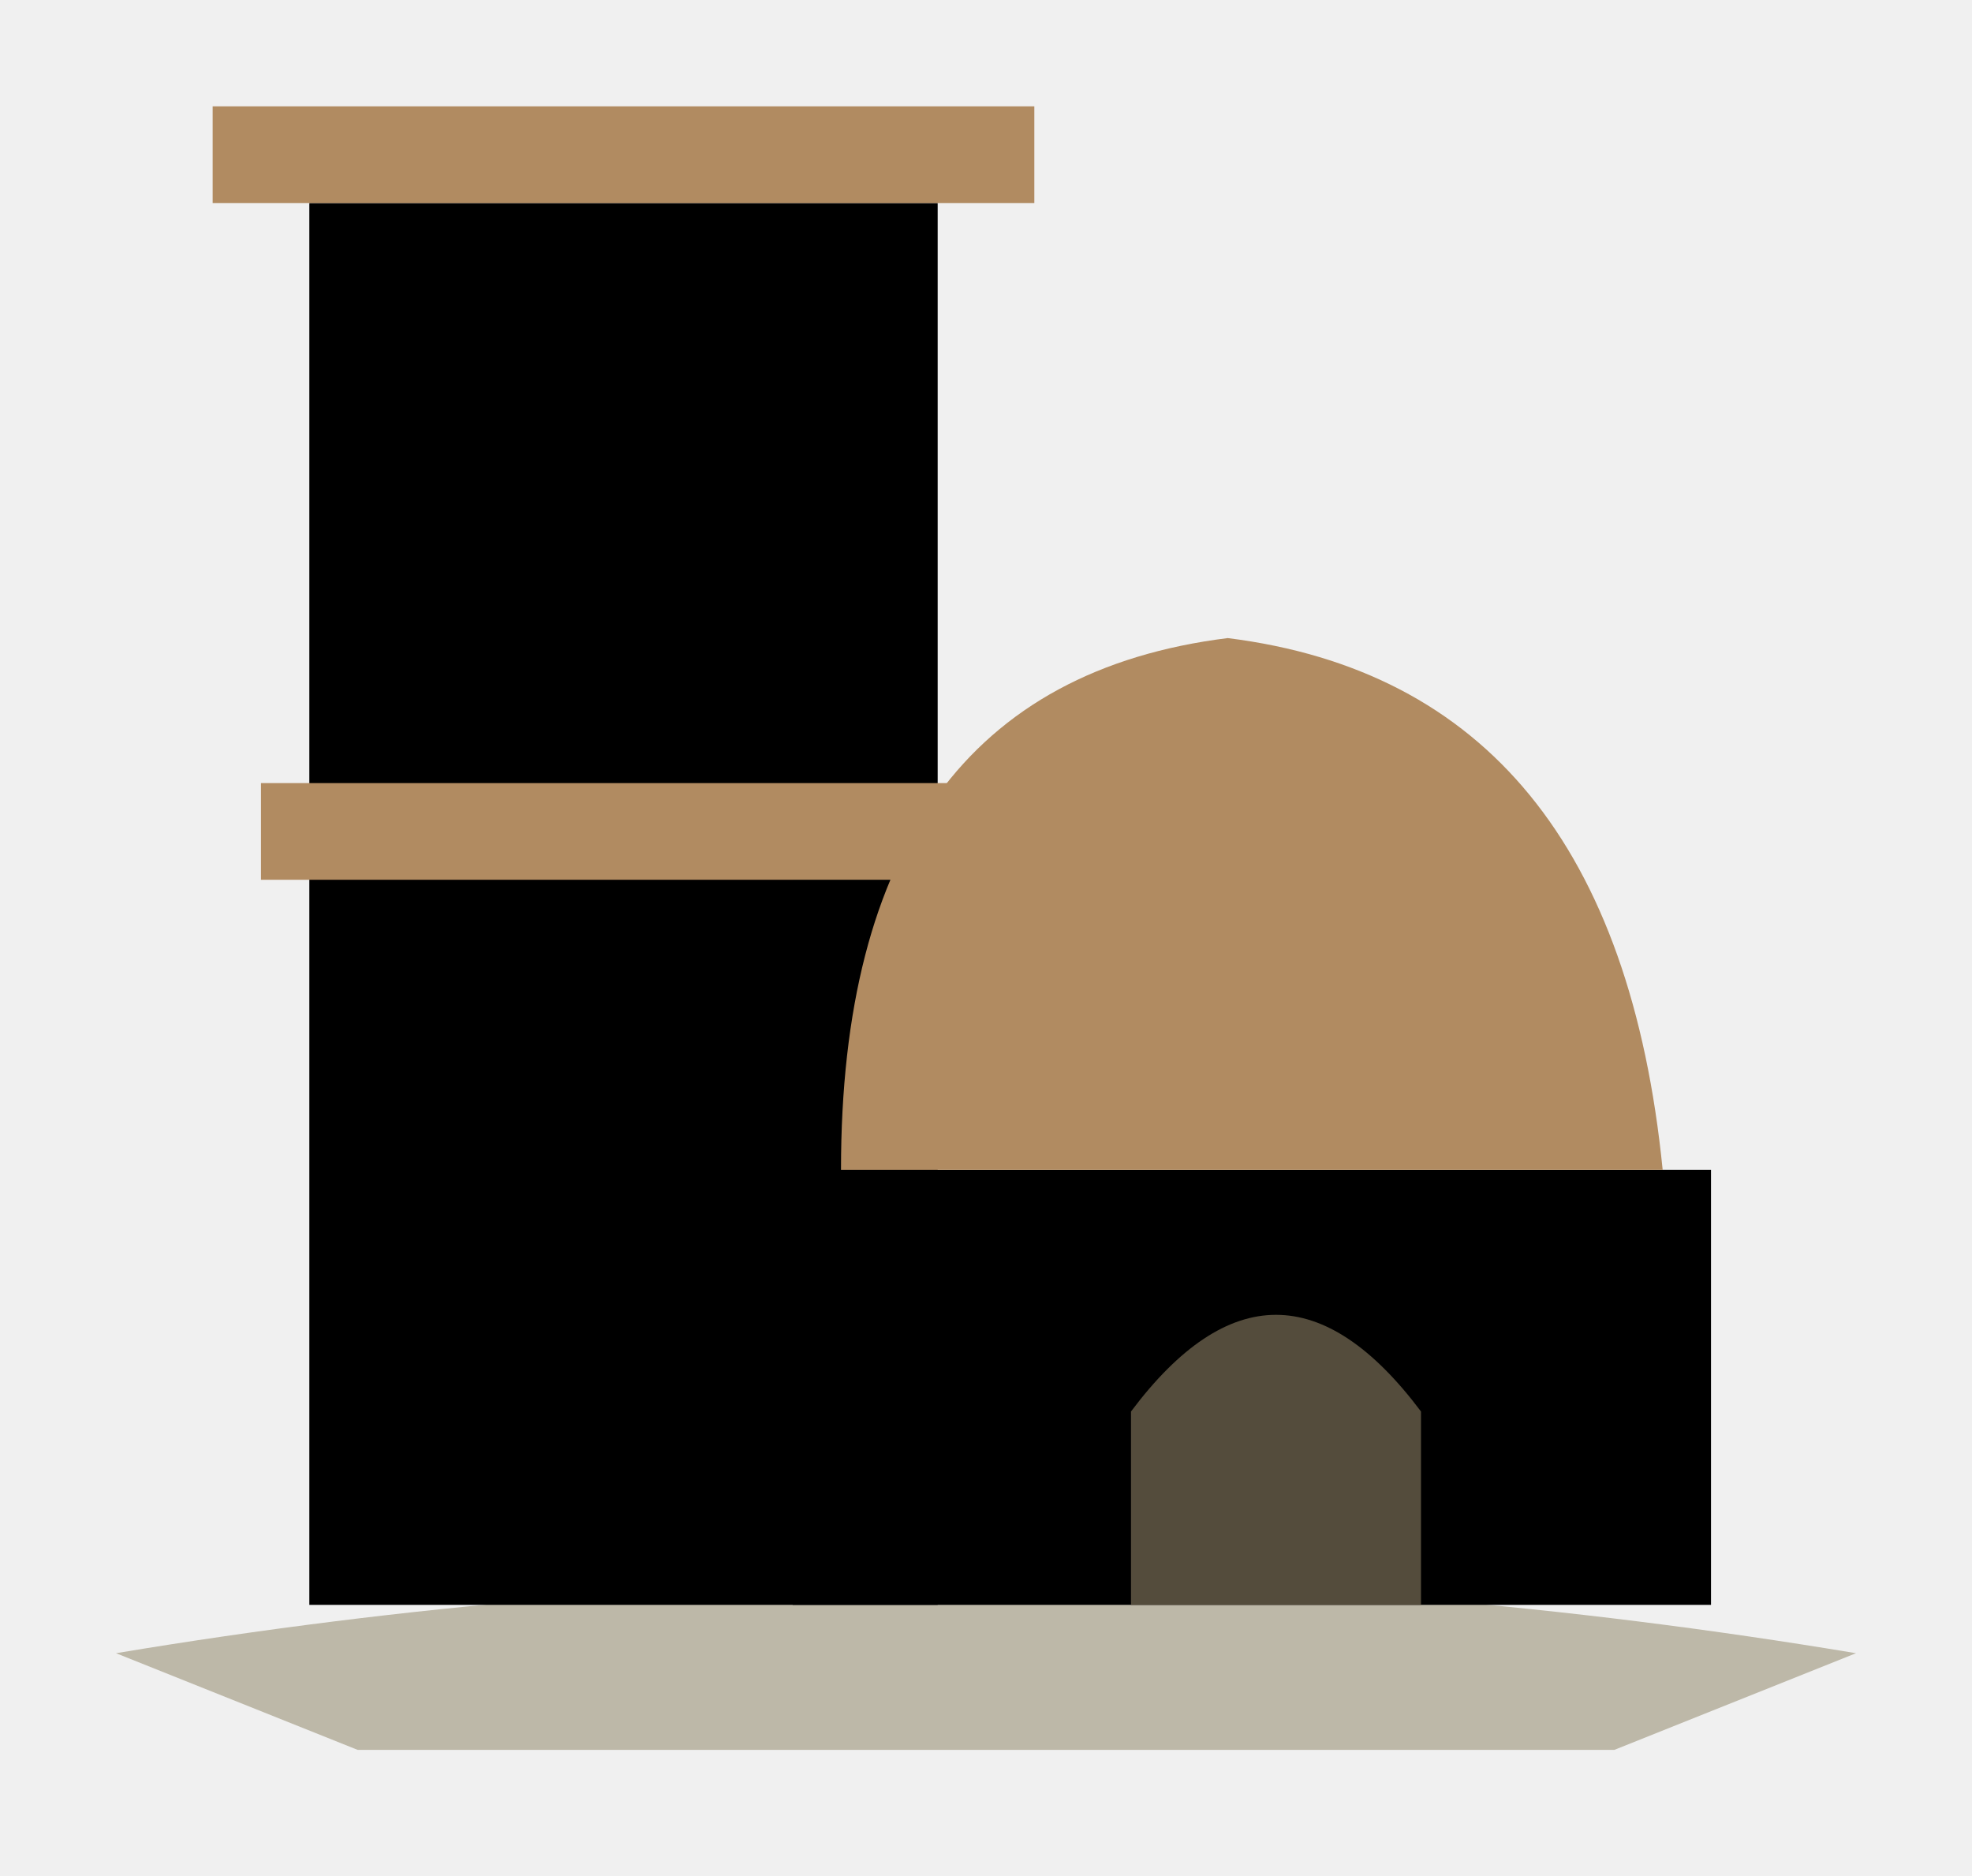
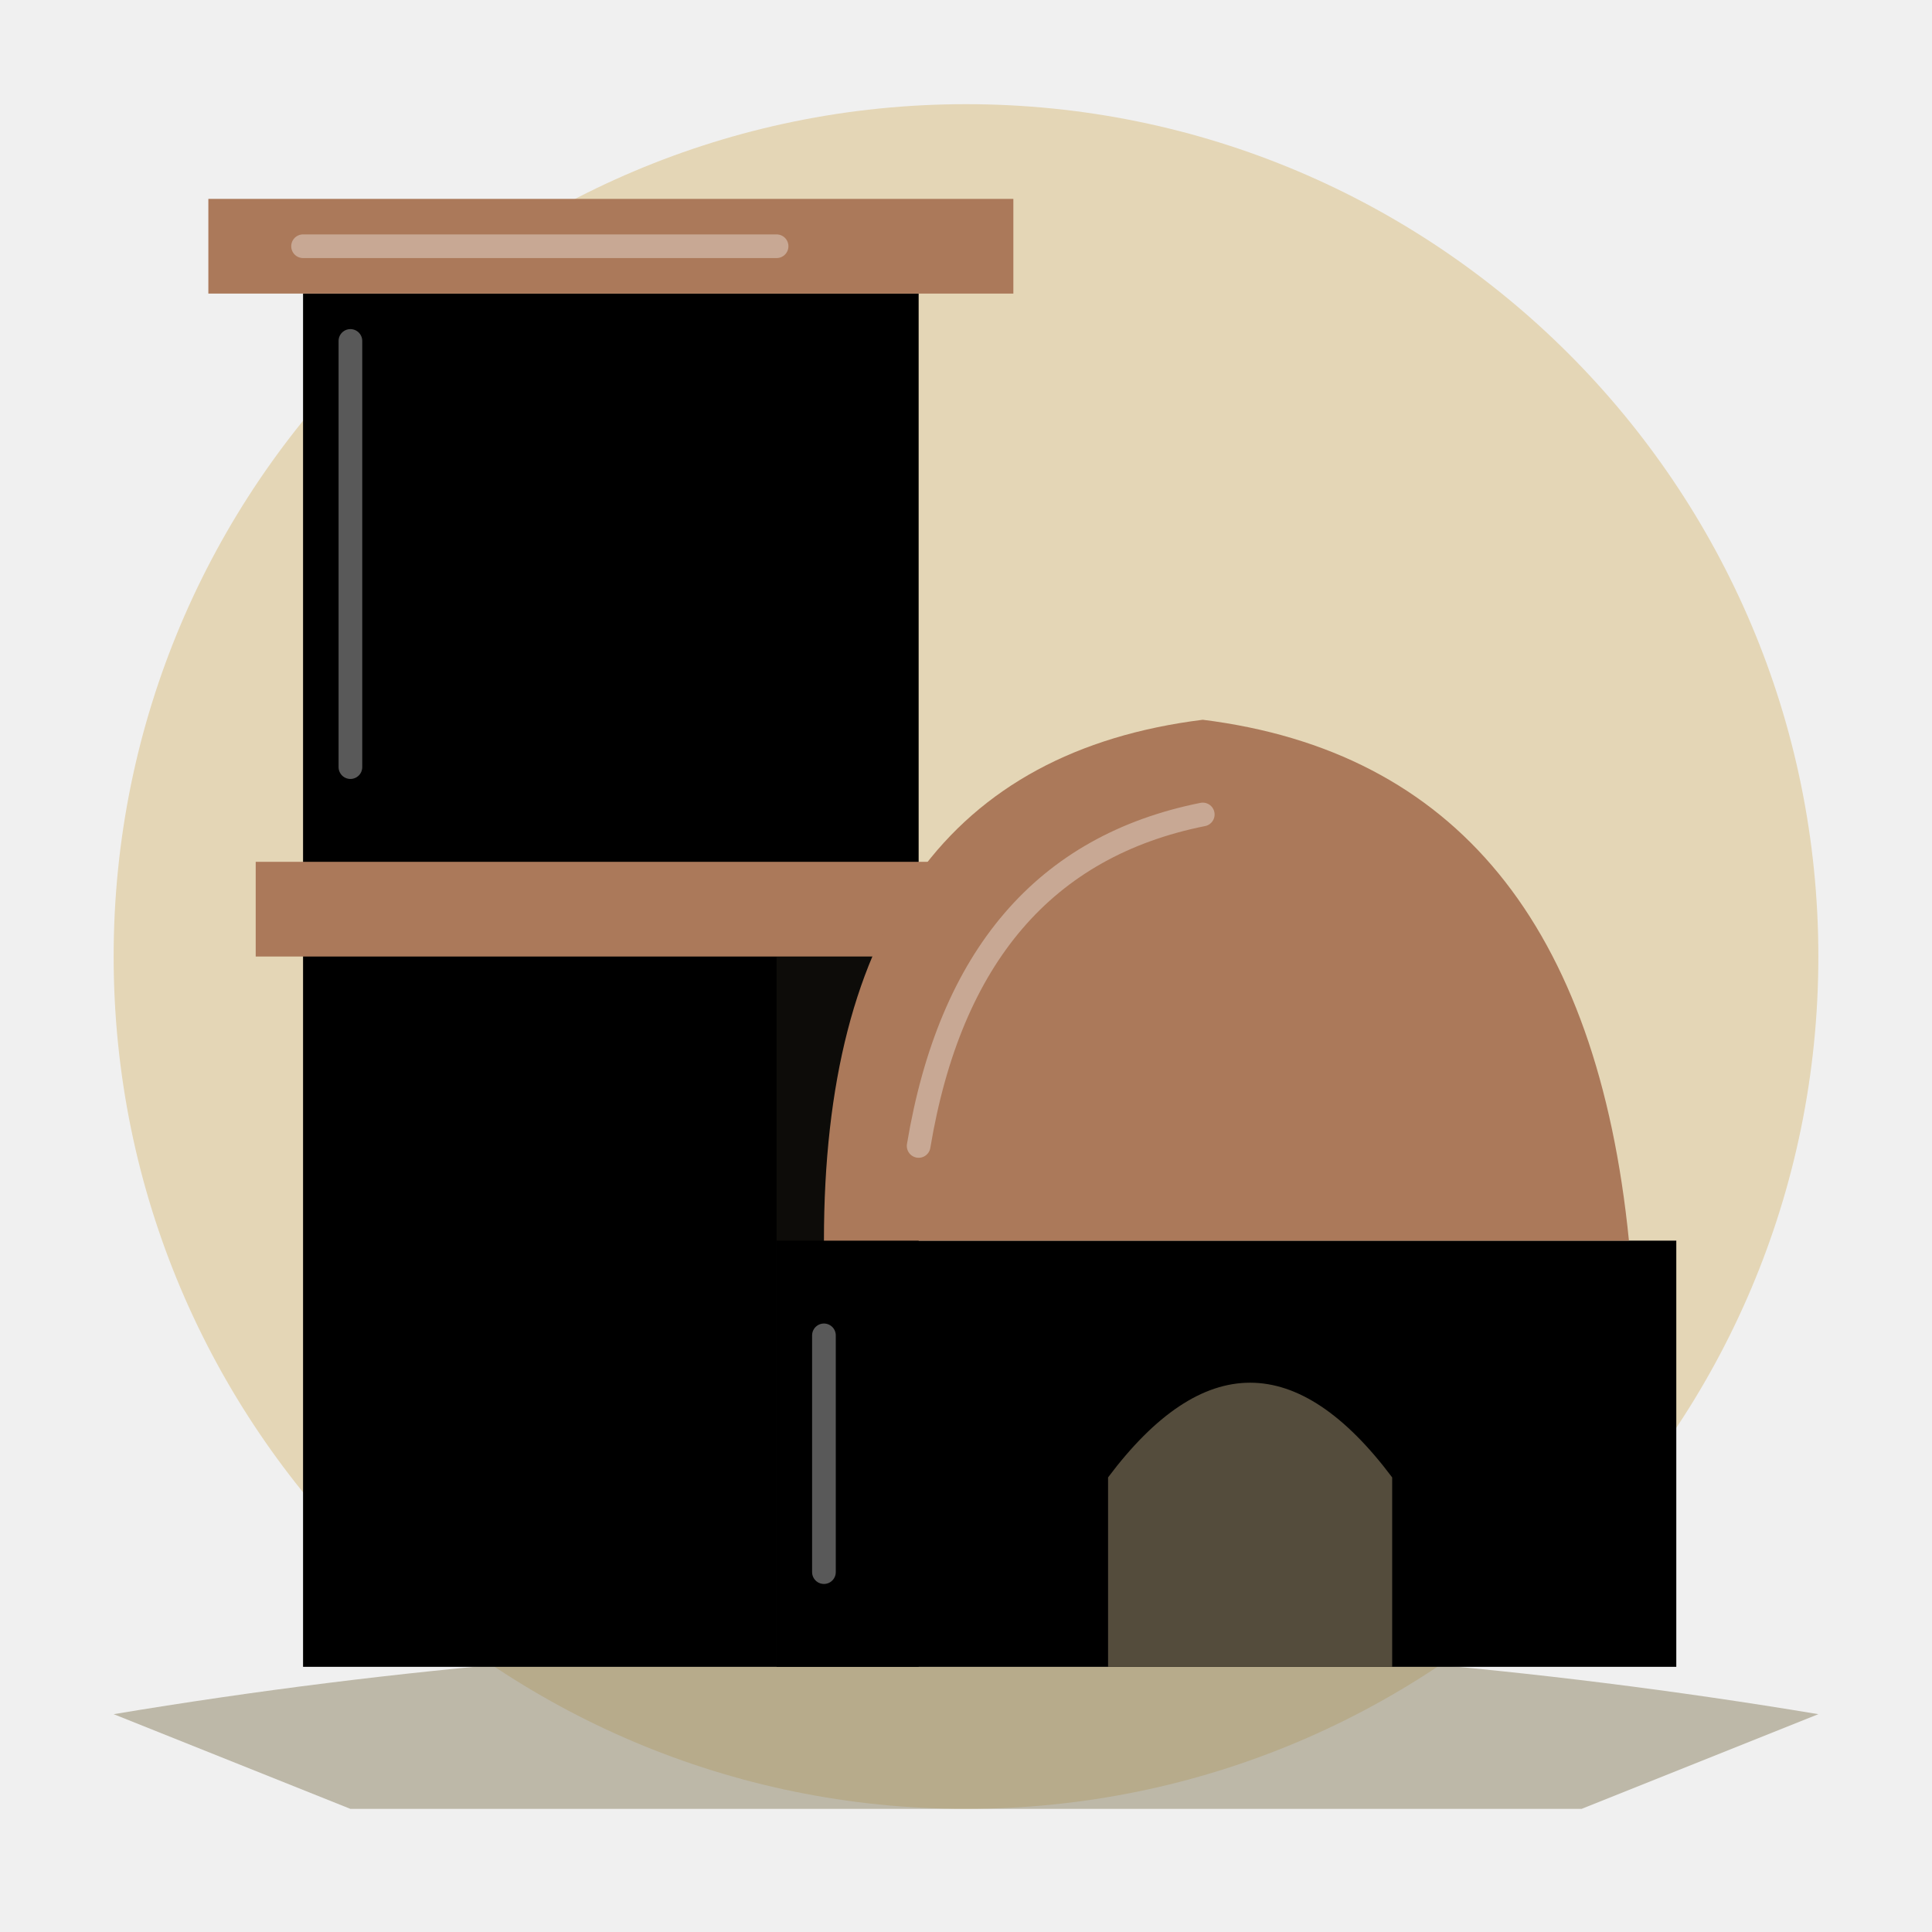
- <svg xmlns="http://www.w3.org/2000/svg" viewBox="-5.1 -9.3 10.2 9.7">
-   <g transform="scale(.25)">
+ <svg xmlns="http://www.w3.org/2000/svg" viewBox="-5.1 -9.8 10.2 10.2">
+   <g transform="scale(.25)" stroke-linecap="round" stroke-linejoin="round">
    <g transform="translate(-20 -38)">
+       <circle cx="20" cy="19" r="18" fill="#e4d6b6" />
      <path d="M2 35Q20 32 38 35L33 37H7Z" fill="#8a8060" stroke="none" opacity=".5" />
      <path d="M6 34V5H19V34Z" />
-       <path d="M4 5V3H21V5ZM5 17H20V19H5Z" fill="#b18b61" />
-       <path d="M9 7V14M13 7V14M17 7V14" fill="none" stroke-width="1.5" />
-       <path d="M16 19H19V34H16Z" fill="black" stroke="none" opacity=".1" />
+       <path d="M4 5V3H21V5ZM5 17H20V19H5Z" fill="#ab795a" />
+       <path d="M9 7V14M13 7V14M17 7V14" fill="none" stroke-width="1" />
+       <path d="M16 19H19V34H16Z" fill="#544c3c" stroke="none" opacity=".16" />
      <path d="M16 34V25H35V34Z" />
-       <path d="M17 25Q17 15 25 14Q33 15 34 25Z" fill="#b18b61" />
+       <path d="M17 25Q17 15 25 14Q33 15 34 25Z" fill="#ab795a" />
      <path d="M23 34V30Q26 26 29 30V34Z" fill="#544c3c" />
+       <path d="M7 6V15M6 4H16M19 23Q20 17 25 16M17 27V32" fill="none" stroke="white" stroke-width=".5" opacity=".35" />
    </g>
  </g>
</svg>
